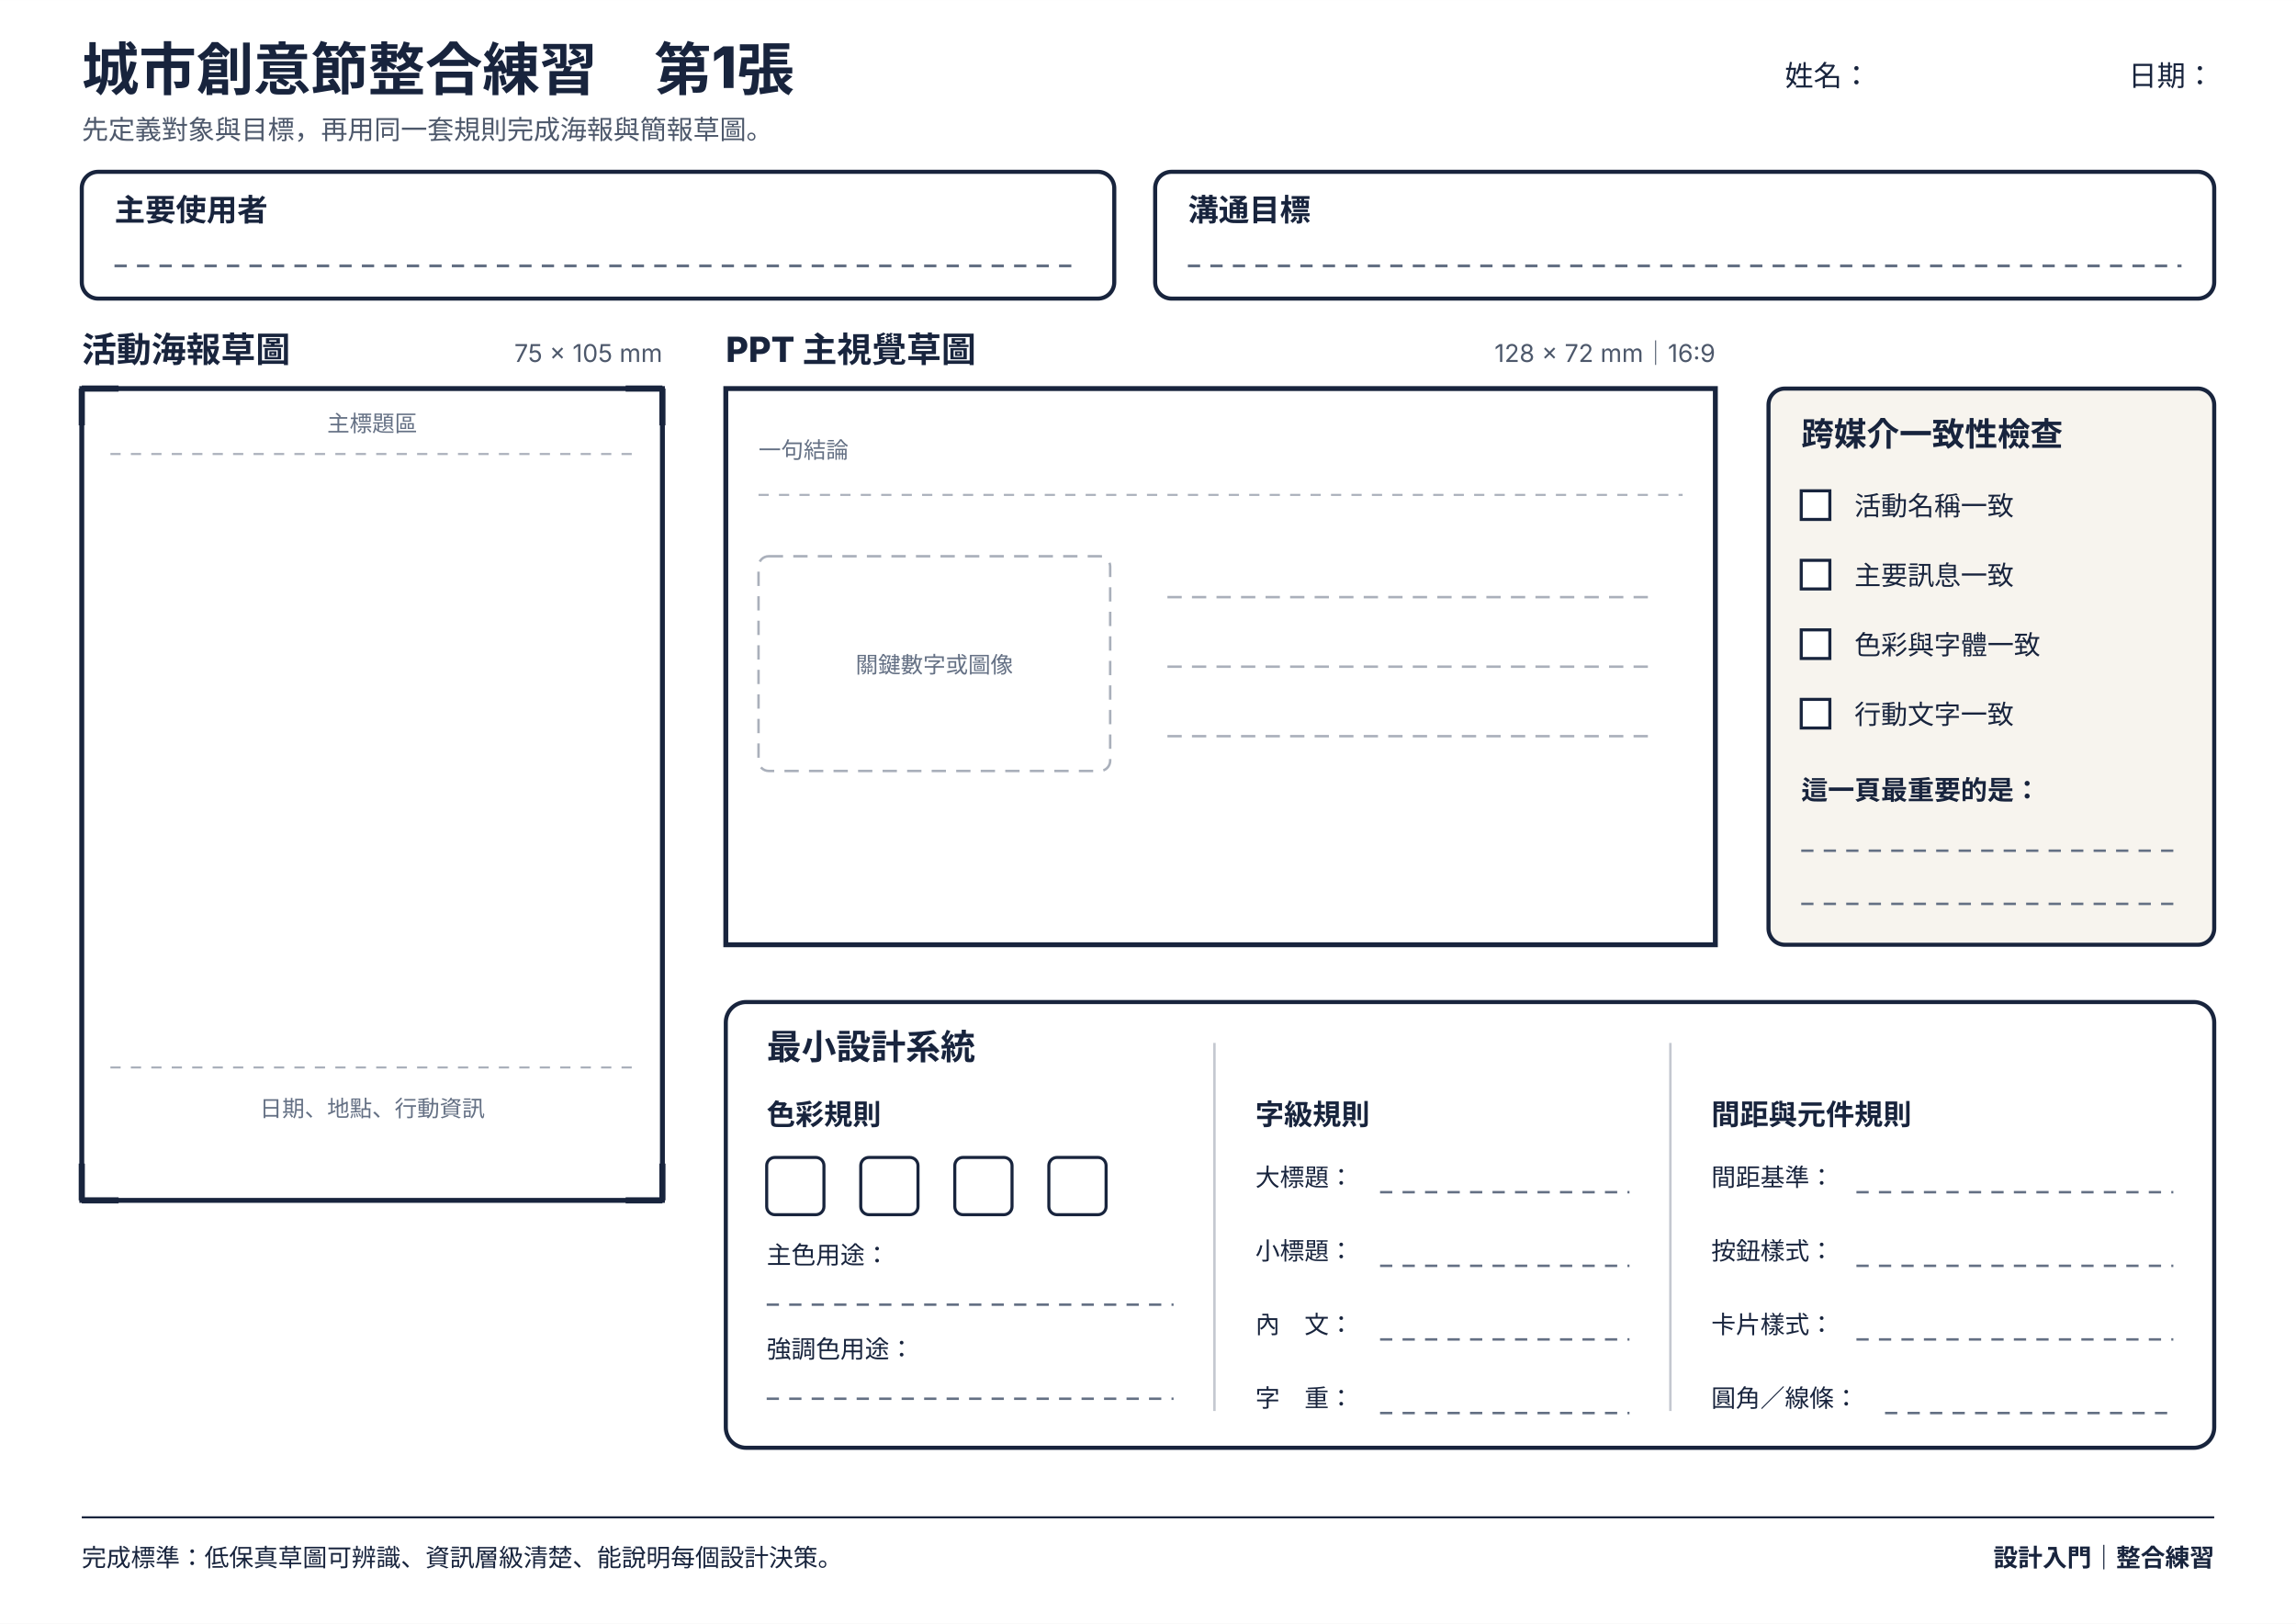
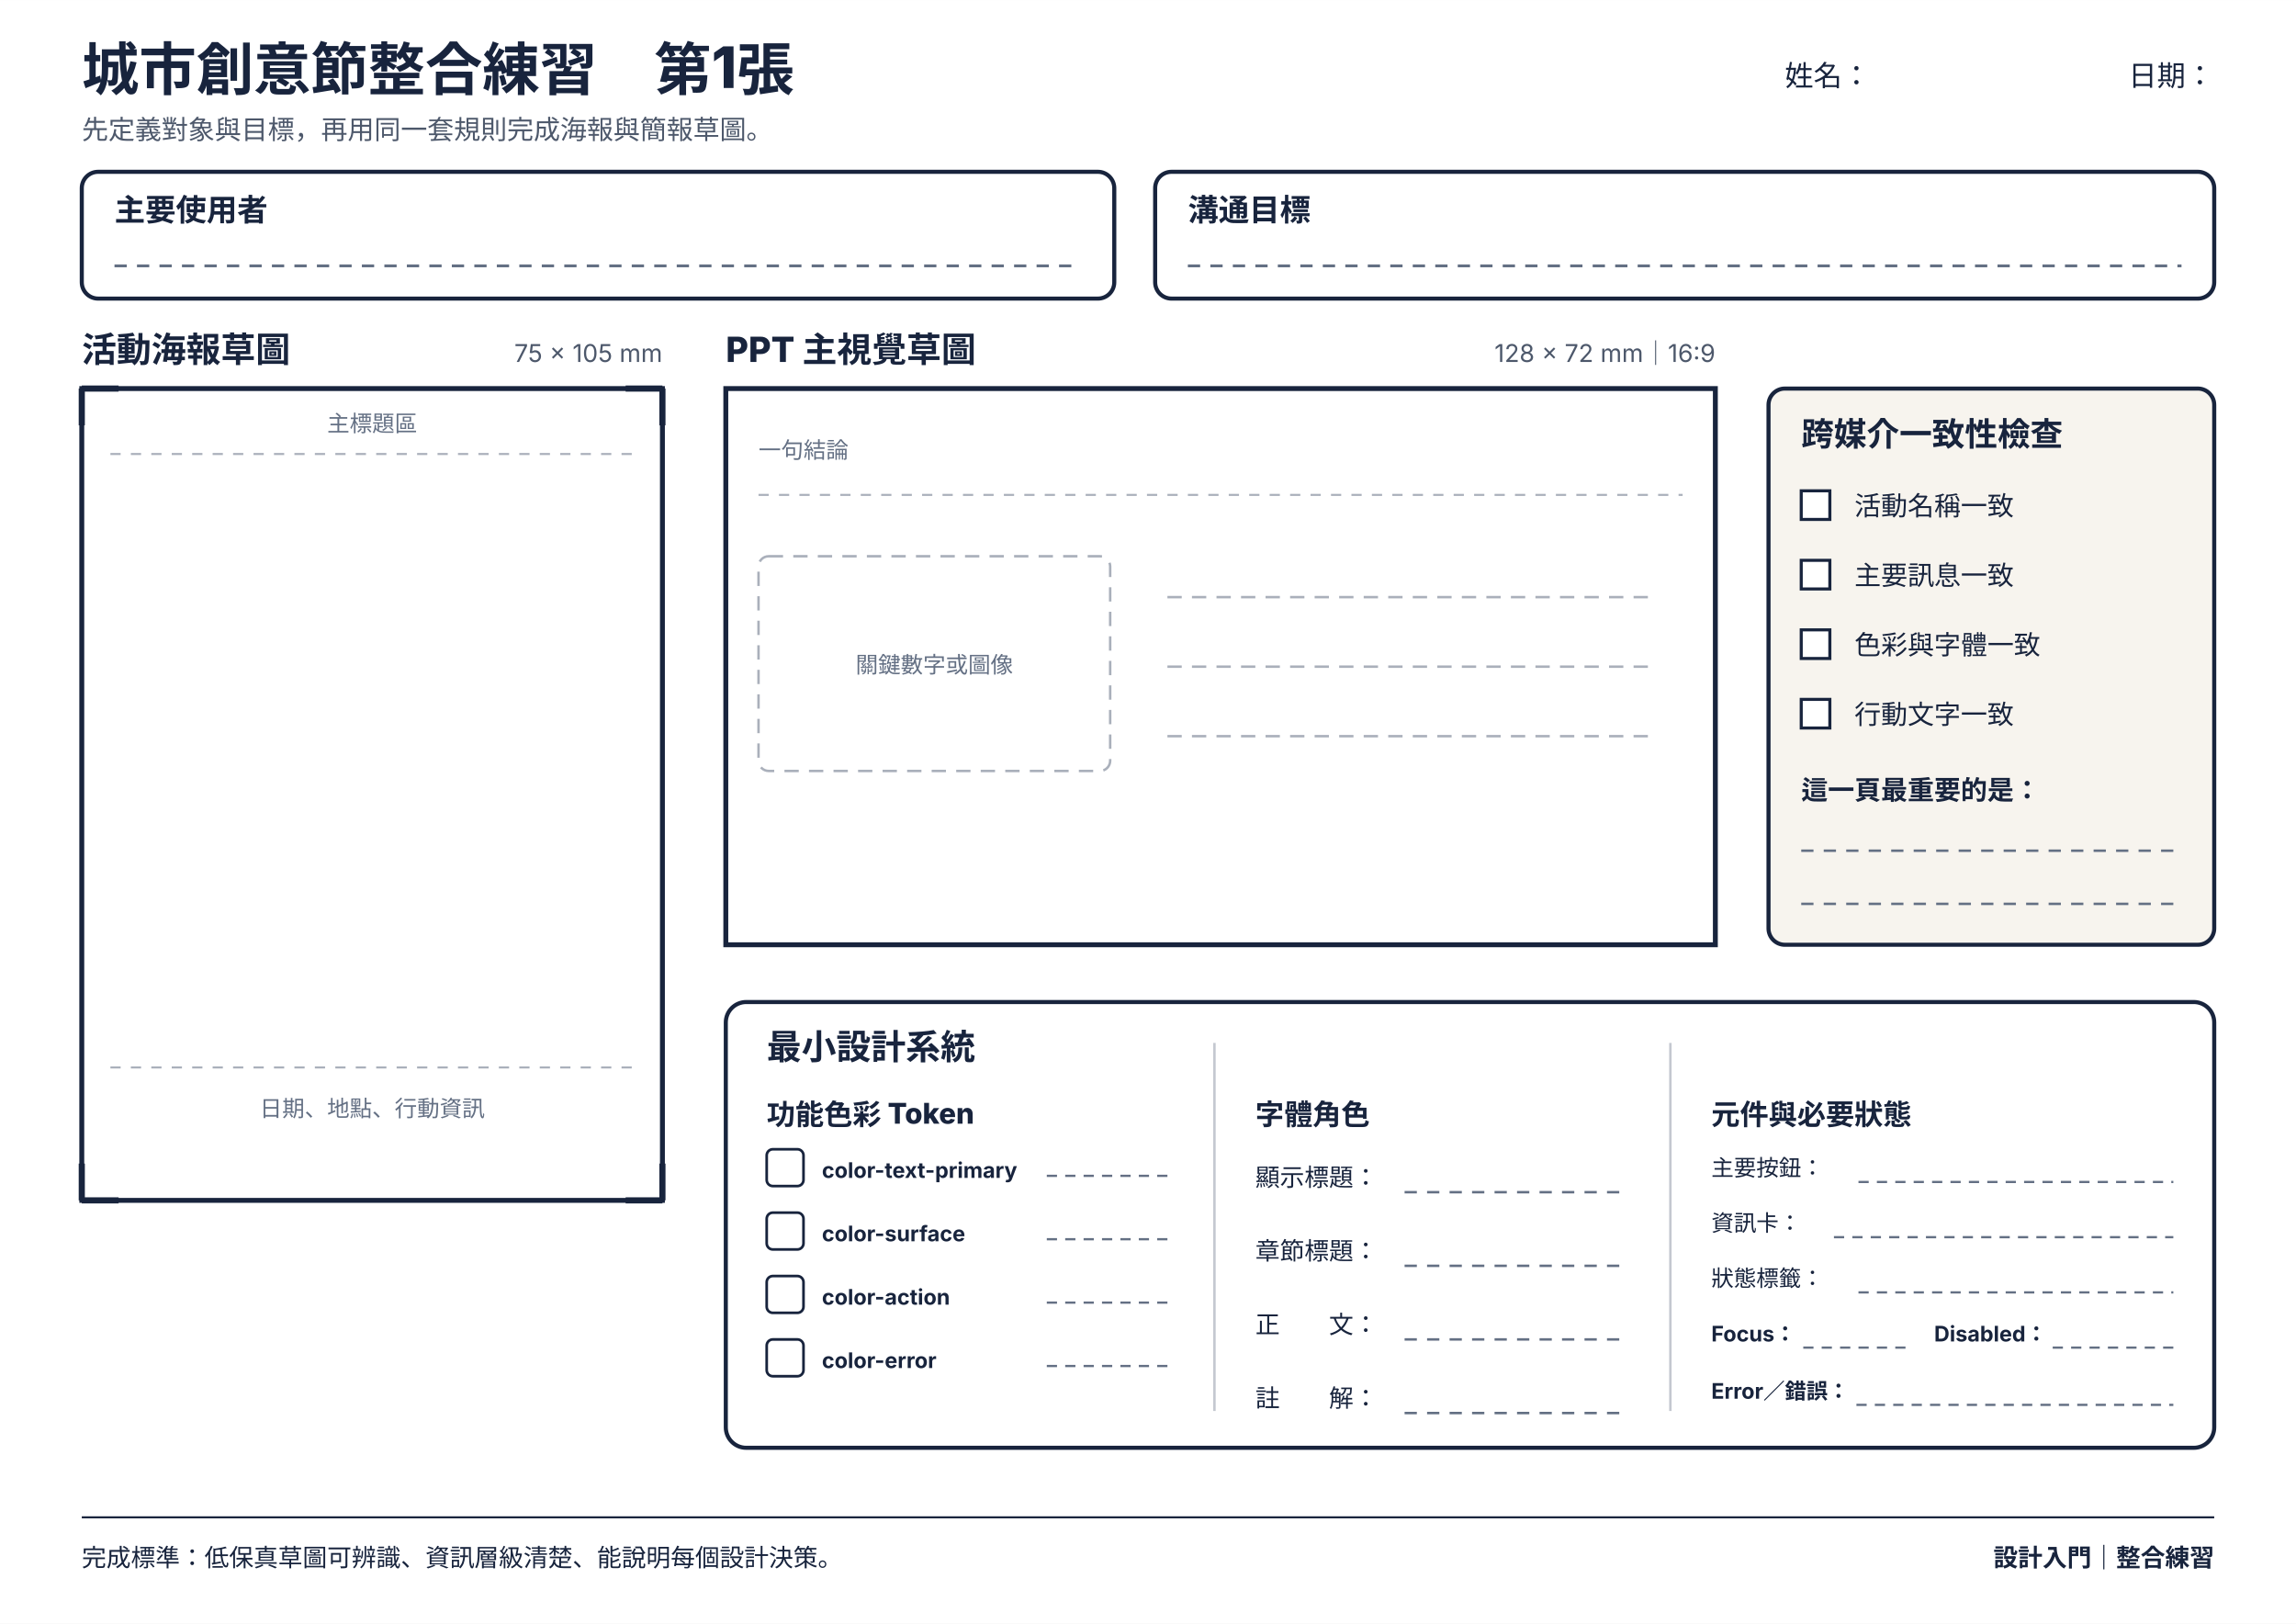
<svg xmlns="http://www.w3.org/2000/svg" width="297mm" height="210mm" viewBox="0 0 1123 794" role="img" aria-label="城市創意節整合練習第1張，包含海報、PPT與設計規則草圖欄">
  <rect width="1123" height="794" fill="#ffffff" />
  <g font-family="system-ui, -apple-system, BlinkMacSystemFont, 'Segoe UI', sans-serif" fill="#18243d">
    <text x="40" y="44" font-size="28" font-weight="800">城市創意節整合練習　第1張</text>
    <text x="1083" y="42" text-anchor="end" font-size="14">姓名：　　　　　　　　　日期：　　　　　　</text>
    <text x="40" y="68" font-size="13" fill="#4d586b">先定義對象與目標，再用同一套規則完成海報與簡報草圖。</text>
    <rect x="40" y="84" width="505" height="62" rx="8" fill="#ffffff" stroke="#18243d" stroke-width="2" />
    <text x="56" y="108" font-size="15" font-weight="800">主要使用者</text>
    <line x1="56" y1="130" x2="529" y2="130" stroke="#647084" stroke-width="1.4" stroke-dasharray="6 5" />
    <rect x="565" y="84" width="518" height="62" rx="8" fill="#ffffff" stroke="#18243d" stroke-width="2" />
    <text x="581" y="108" font-size="15" font-weight="800">溝通目標</text>
    <line x1="581" y1="130" x2="1067" y2="130" stroke="#647084" stroke-width="1.4" stroke-dasharray="6 5" />
    <text x="40" y="177" font-size="17" font-weight="800">活動海報草圖</text>
    <text x="324" y="177" text-anchor="end" font-size="12" fill="#4d586b">75 × 105 mm</text>
    <rect x="40" y="190" width="284" height="397" fill="#ffffff" stroke="#18243d" stroke-width="2.4" />
    <line x1="54" y1="222" x2="310" y2="222" stroke="#aab0bb" stroke-width="1" stroke-dasharray="5 5" />
    <text x="182" y="211" text-anchor="middle" font-size="11" fill="#647084">主標題區</text>
    <line x1="54" y1="522" x2="310" y2="522" stroke="#aab0bb" stroke-width="1" stroke-dasharray="5 5" />
    <text x="182" y="546" text-anchor="middle" font-size="11" fill="#647084">日期、地點、行動資訊</text>
    <path d="M40 190l18 0M40 190l0 18M324 190l-18 0M324 190l0 18M40 587l18 0M40 587l0-18M324 587l-18 0M324 587l0-18" fill="none" stroke="#18243d" stroke-width="3" />
    <text x="355" y="177" font-size="17" font-weight="800">PPT 主視覺草圖</text>
    <text x="839" y="177" text-anchor="end" font-size="12" fill="#4d586b">128 × 72 mm｜16:9</text>
    <rect x="355" y="190" width="484" height="272" fill="#ffffff" stroke="#18243d" stroke-width="2.4" />
    <line x1="371" y1="242" x2="823" y2="242" stroke="#aab0bb" stroke-width="1" stroke-dasharray="5 5" />
    <text x="371" y="224" font-size="11" fill="#647084">一句結論</text>
    <rect x="371" y="272" width="172" height="105" rx="5" fill="none" stroke="#aab0bb" stroke-width="1.2" stroke-dasharray="7 5" />
    <text x="457" y="329" text-anchor="middle" font-size="11" fill="#647084">關鍵數字或圖像</text>
    <line x1="571" y1="292" x2="808" y2="292" stroke="#aab0bb" stroke-width="1.2" stroke-dasharray="7 5" />
    <line x1="571" y1="326" x2="808" y2="326" stroke="#aab0bb" stroke-width="1.2" stroke-dasharray="7 5" />
    <line x1="571" y1="360" x2="808" y2="360" stroke="#aab0bb" stroke-width="1.2" stroke-dasharray="7 5" />
    <rect x="865" y="190" width="218" height="272" rx="8" fill="#f7f4ee" stroke="#18243d" stroke-width="2" />
    <text x="881" y="218" font-size="16" font-weight="800">跨媒介一致性檢查</text>
    <g font-size="13">
      <rect x="881" y="240" width="14" height="14" fill="#ffffff" stroke="#18243d" stroke-width="1.5" />
      <text x="907" y="252">活動名稱一致</text>
      <rect x="881" y="274" width="14" height="14" fill="#ffffff" stroke="#18243d" stroke-width="1.5" />
      <text x="907" y="286">主要訊息一致</text>
      <rect x="881" y="308" width="14" height="14" fill="#ffffff" stroke="#18243d" stroke-width="1.5" />
      <text x="907" y="320">色彩與字體一致</text>
      <rect x="881" y="342" width="14" height="14" fill="#ffffff" stroke="#18243d" stroke-width="1.5" />
      <text x="907" y="354">行動文字一致</text>
    </g>
    <text x="881" y="391" font-size="13" font-weight="800">這一頁最重要的是：</text>
    <line x1="881" y1="416" x2="1067" y2="416" stroke="#647084" stroke-width="1.2" stroke-dasharray="6 5" />
    <line x1="881" y1="442" x2="1067" y2="442" stroke="#647084" stroke-width="1.2" stroke-dasharray="6 5" />
    <rect x="355" y="490" width="728" height="218" rx="10" fill="#ffffff" stroke="#18243d" stroke-width="2" />
    <text x="375" y="518" font-size="17" font-weight="800">最小設計系統</text>
    <line x1="594" y1="510" x2="594" y2="690" stroke="#c4c8d0" stroke-width="1.2" />
    <line x1="817" y1="510" x2="817" y2="690" stroke="#c4c8d0" stroke-width="1.2" />
-     <text x="375" y="550" font-size="14" font-weight="800">色彩規則</text>
-     <g fill="#ffffff" stroke="#18243d" stroke-width="1.5">
-       <rect x="375" y="566" width="28" height="28" rx="4" />
-       <rect x="421" y="566" width="28" height="28" rx="4" />
-       <rect x="467" y="566" width="28" height="28" rx="4" />
-       <rect x="513" y="566" width="28" height="28" rx="4" />
+     <text x="375" y="550" font-size="14" font-weight="800">功能色彩 Token</text>
+     <g fill="#ffffff" stroke="#18243d" stroke-width="1.3">
+       <rect x="375" y="562" width="18" height="18" rx="3" />
+       <rect x="375" y="593" width="18" height="18" rx="3" />
+       <rect x="375" y="624" width="18" height="18" rx="3" />
+       <rect x="375" y="655" width="18" height="18" rx="3" />
    </g>
-     <text x="375" y="618" font-size="12">主色用途：</text>
-     <line x1="375" y1="638" x2="574" y2="638" stroke="#647084" stroke-width="1.2" stroke-dasharray="6 5" />
-     <text x="375" y="664" font-size="12">強調色用途：</text>
-     <line x1="375" y1="684" x2="574" y2="684" stroke="#647084" stroke-width="1.2" stroke-dasharray="6 5" />
-     <text x="614" y="550" font-size="14" font-weight="800">字級規則</text>
-     <text x="614" y="580" font-size="12">大標題：</text>
-     <line x1="675" y1="583" x2="797" y2="583" stroke="#647084" stroke-width="1.2" stroke-dasharray="6 5" />
-     <text x="614" y="616" font-size="12">小標題：</text>
-     <line x1="675" y1="619" x2="797" y2="619" stroke="#647084" stroke-width="1.2" stroke-dasharray="6 5" />
-     <text x="614" y="652" font-size="12">內　文：</text>
-     <line x1="675" y1="655" x2="797" y2="655" stroke="#647084" stroke-width="1.2" stroke-dasharray="6 5" />
-     <text x="614" y="688" font-size="12">字　重：</text>
-     <line x1="675" y1="691" x2="797" y2="691" stroke="#647084" stroke-width="1.2" stroke-dasharray="6 5" />
-     <text x="837" y="550" font-size="14" font-weight="800">間距與元件規則</text>
-     <text x="837" y="580" font-size="12">間距基準：</text>
-     <line x1="908" y1="583" x2="1063" y2="583" stroke="#647084" stroke-width="1.2" stroke-dasharray="6 5" />
-     <text x="837" y="616" font-size="12">按鈕樣式：</text>
-     <line x1="908" y1="619" x2="1063" y2="619" stroke="#647084" stroke-width="1.2" stroke-dasharray="6 5" />
-     <text x="837" y="652" font-size="12">卡片樣式：</text>
-     <line x1="908" y1="655" x2="1063" y2="655" stroke="#647084" stroke-width="1.2" stroke-dasharray="6 5" />
-     <text x="837" y="688" font-size="12">圓角／線條：</text>
-     <line x1="922" y1="691" x2="1063" y2="691" stroke="#647084" stroke-width="1.2" stroke-dasharray="6 5" />
+     <g font-size="10.5" font-weight="700">
+       <text x="402" y="576">color-text-primary</text>
+       <text x="402" y="607">color-surface</text>
+       <text x="402" y="638">color-action</text>
+       <text x="402" y="669">color-error</text>
+     </g>
+     <g stroke="#647084" stroke-width="1.1" stroke-dasharray="5 4">
+       <line x1="512" y1="575" x2="574" y2="575" />
+       <line x1="512" y1="606" x2="574" y2="606" />
+       <line x1="512" y1="637" x2="574" y2="637" />
+       <line x1="512" y1="668" x2="574" y2="668" />
+     </g>
+     <text x="614" y="550" font-size="14" font-weight="800">字體角色</text>
+     <text x="614" y="580" font-size="12">顯示標題：</text>
+     <line x1="687" y1="583" x2="797" y2="583" stroke="#647084" stroke-width="1.2" stroke-dasharray="6 5" />
+     <text x="614" y="616" font-size="12">章節標題：</text>
+     <line x1="687" y1="619" x2="797" y2="619" stroke="#647084" stroke-width="1.2" stroke-dasharray="6 5" />
+     <text x="614" y="652" font-size="12">正　　文：</text>
+     <line x1="687" y1="655" x2="797" y2="655" stroke="#647084" stroke-width="1.2" stroke-dasharray="6 5" />
+     <text x="614" y="688" font-size="12">註　　解：</text>
+     <line x1="687" y1="691" x2="797" y2="691" stroke="#647084" stroke-width="1.2" stroke-dasharray="6 5" />
+     <text x="837" y="550" font-size="14" font-weight="800">元件與必要狀態</text>
+     <text x="837" y="575" font-size="11">主要按鈕：</text>
+     <line x1="909" y1="578" x2="1063" y2="578" stroke="#647084" stroke-width="1.1" stroke-dasharray="5 4" />
+     <text x="837" y="602" font-size="11">資訊卡：</text>
+     <line x1="897" y1="605" x2="1063" y2="605" stroke="#647084" stroke-width="1.1" stroke-dasharray="5 4" />
+     <text x="837" y="629" font-size="11">狀態標籤：</text>
+     <line x1="909" y1="632" x2="1063" y2="632" stroke="#647084" stroke-width="1.1" stroke-dasharray="5 4" />
+     <text x="837" y="656" font-size="10.5" font-weight="700">Focus：</text>
+     <line x1="882" y1="659" x2="932" y2="659" stroke="#647084" stroke-width="1.1" stroke-dasharray="5 4" />
+     <text x="946" y="656" font-size="10.5" font-weight="700">Disabled：</text>
+     <line x1="1004" y1="659" x2="1063" y2="659" stroke="#647084" stroke-width="1.1" stroke-dasharray="5 4" />
+     <text x="837" y="684" font-size="10.5" font-weight="700">Error／錯誤：</text>
+     <line x1="908" y1="687" x2="1063" y2="687" stroke="#647084" stroke-width="1.1" stroke-dasharray="5 4" />
    <line x1="40" y1="742" x2="1083" y2="742" stroke="#18243d" stroke-width="1" />
    <text x="40" y="766" font-size="12">完成標準：低保真草圖可辨識、資訊層級清楚、能說明每個設計決策。</text>
    <text x="1083" y="766" text-anchor="end" font-size="12" font-weight="700">設計入門｜整合練習</text>
  </g>
</svg>
